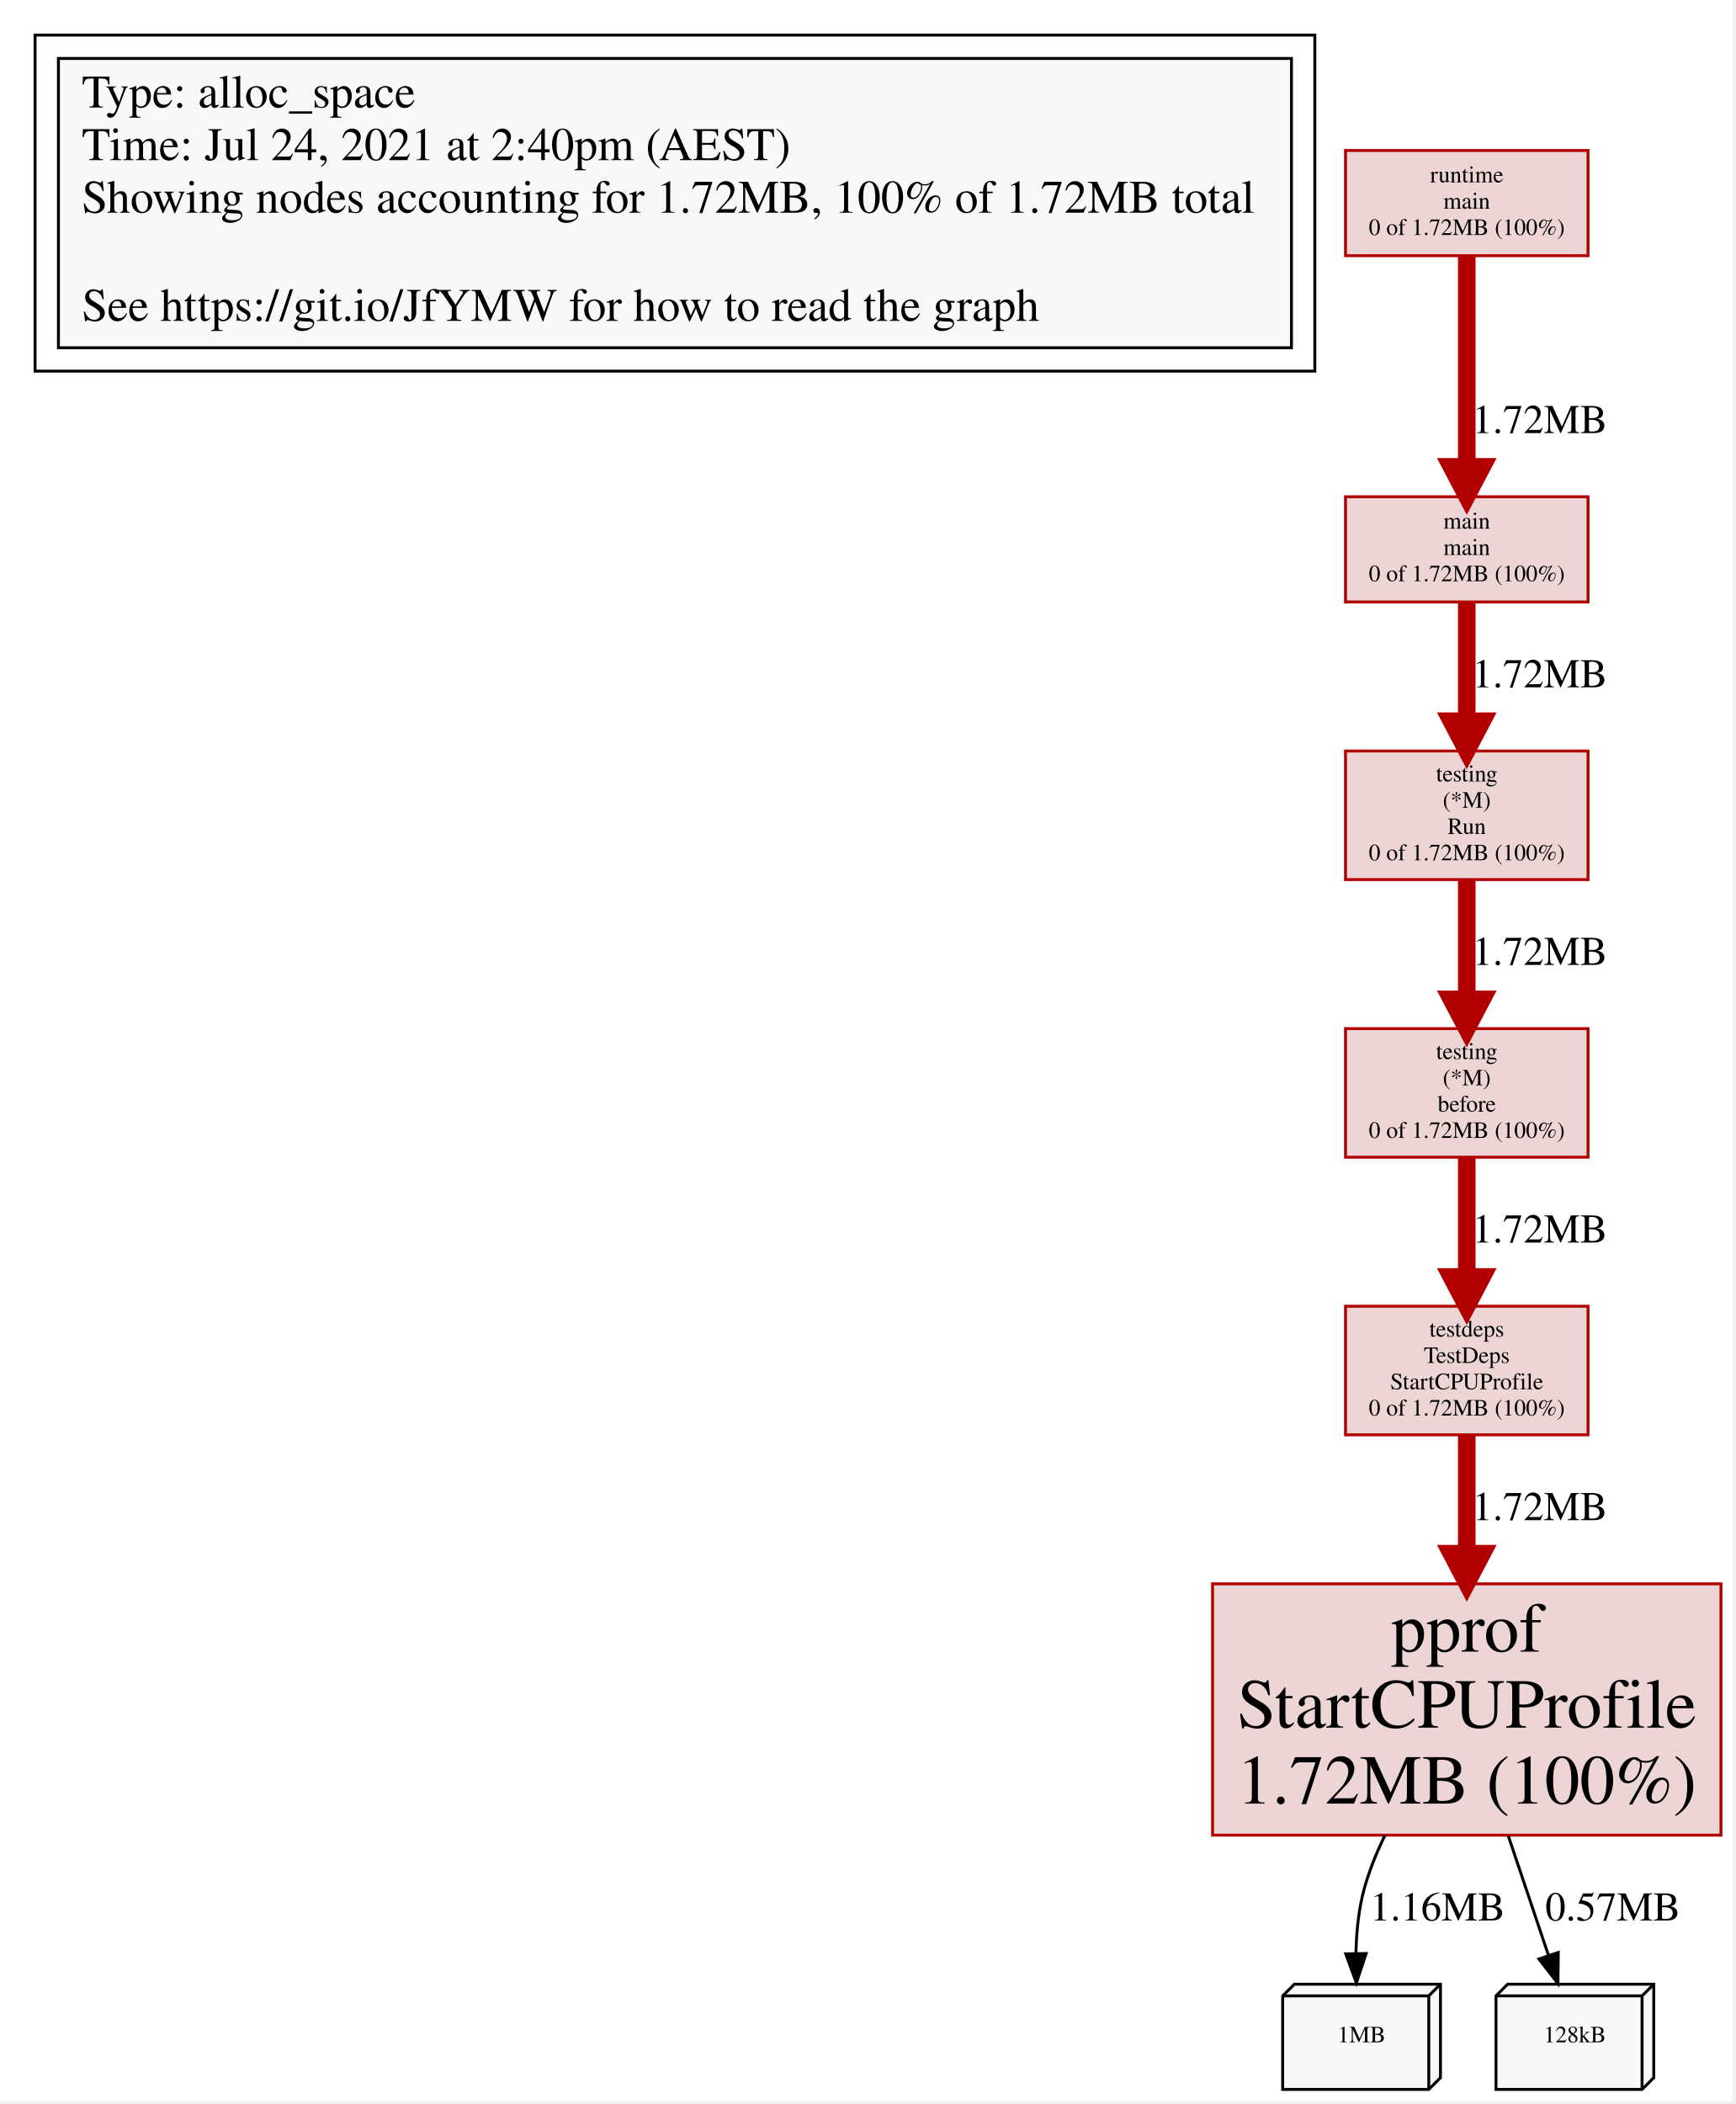
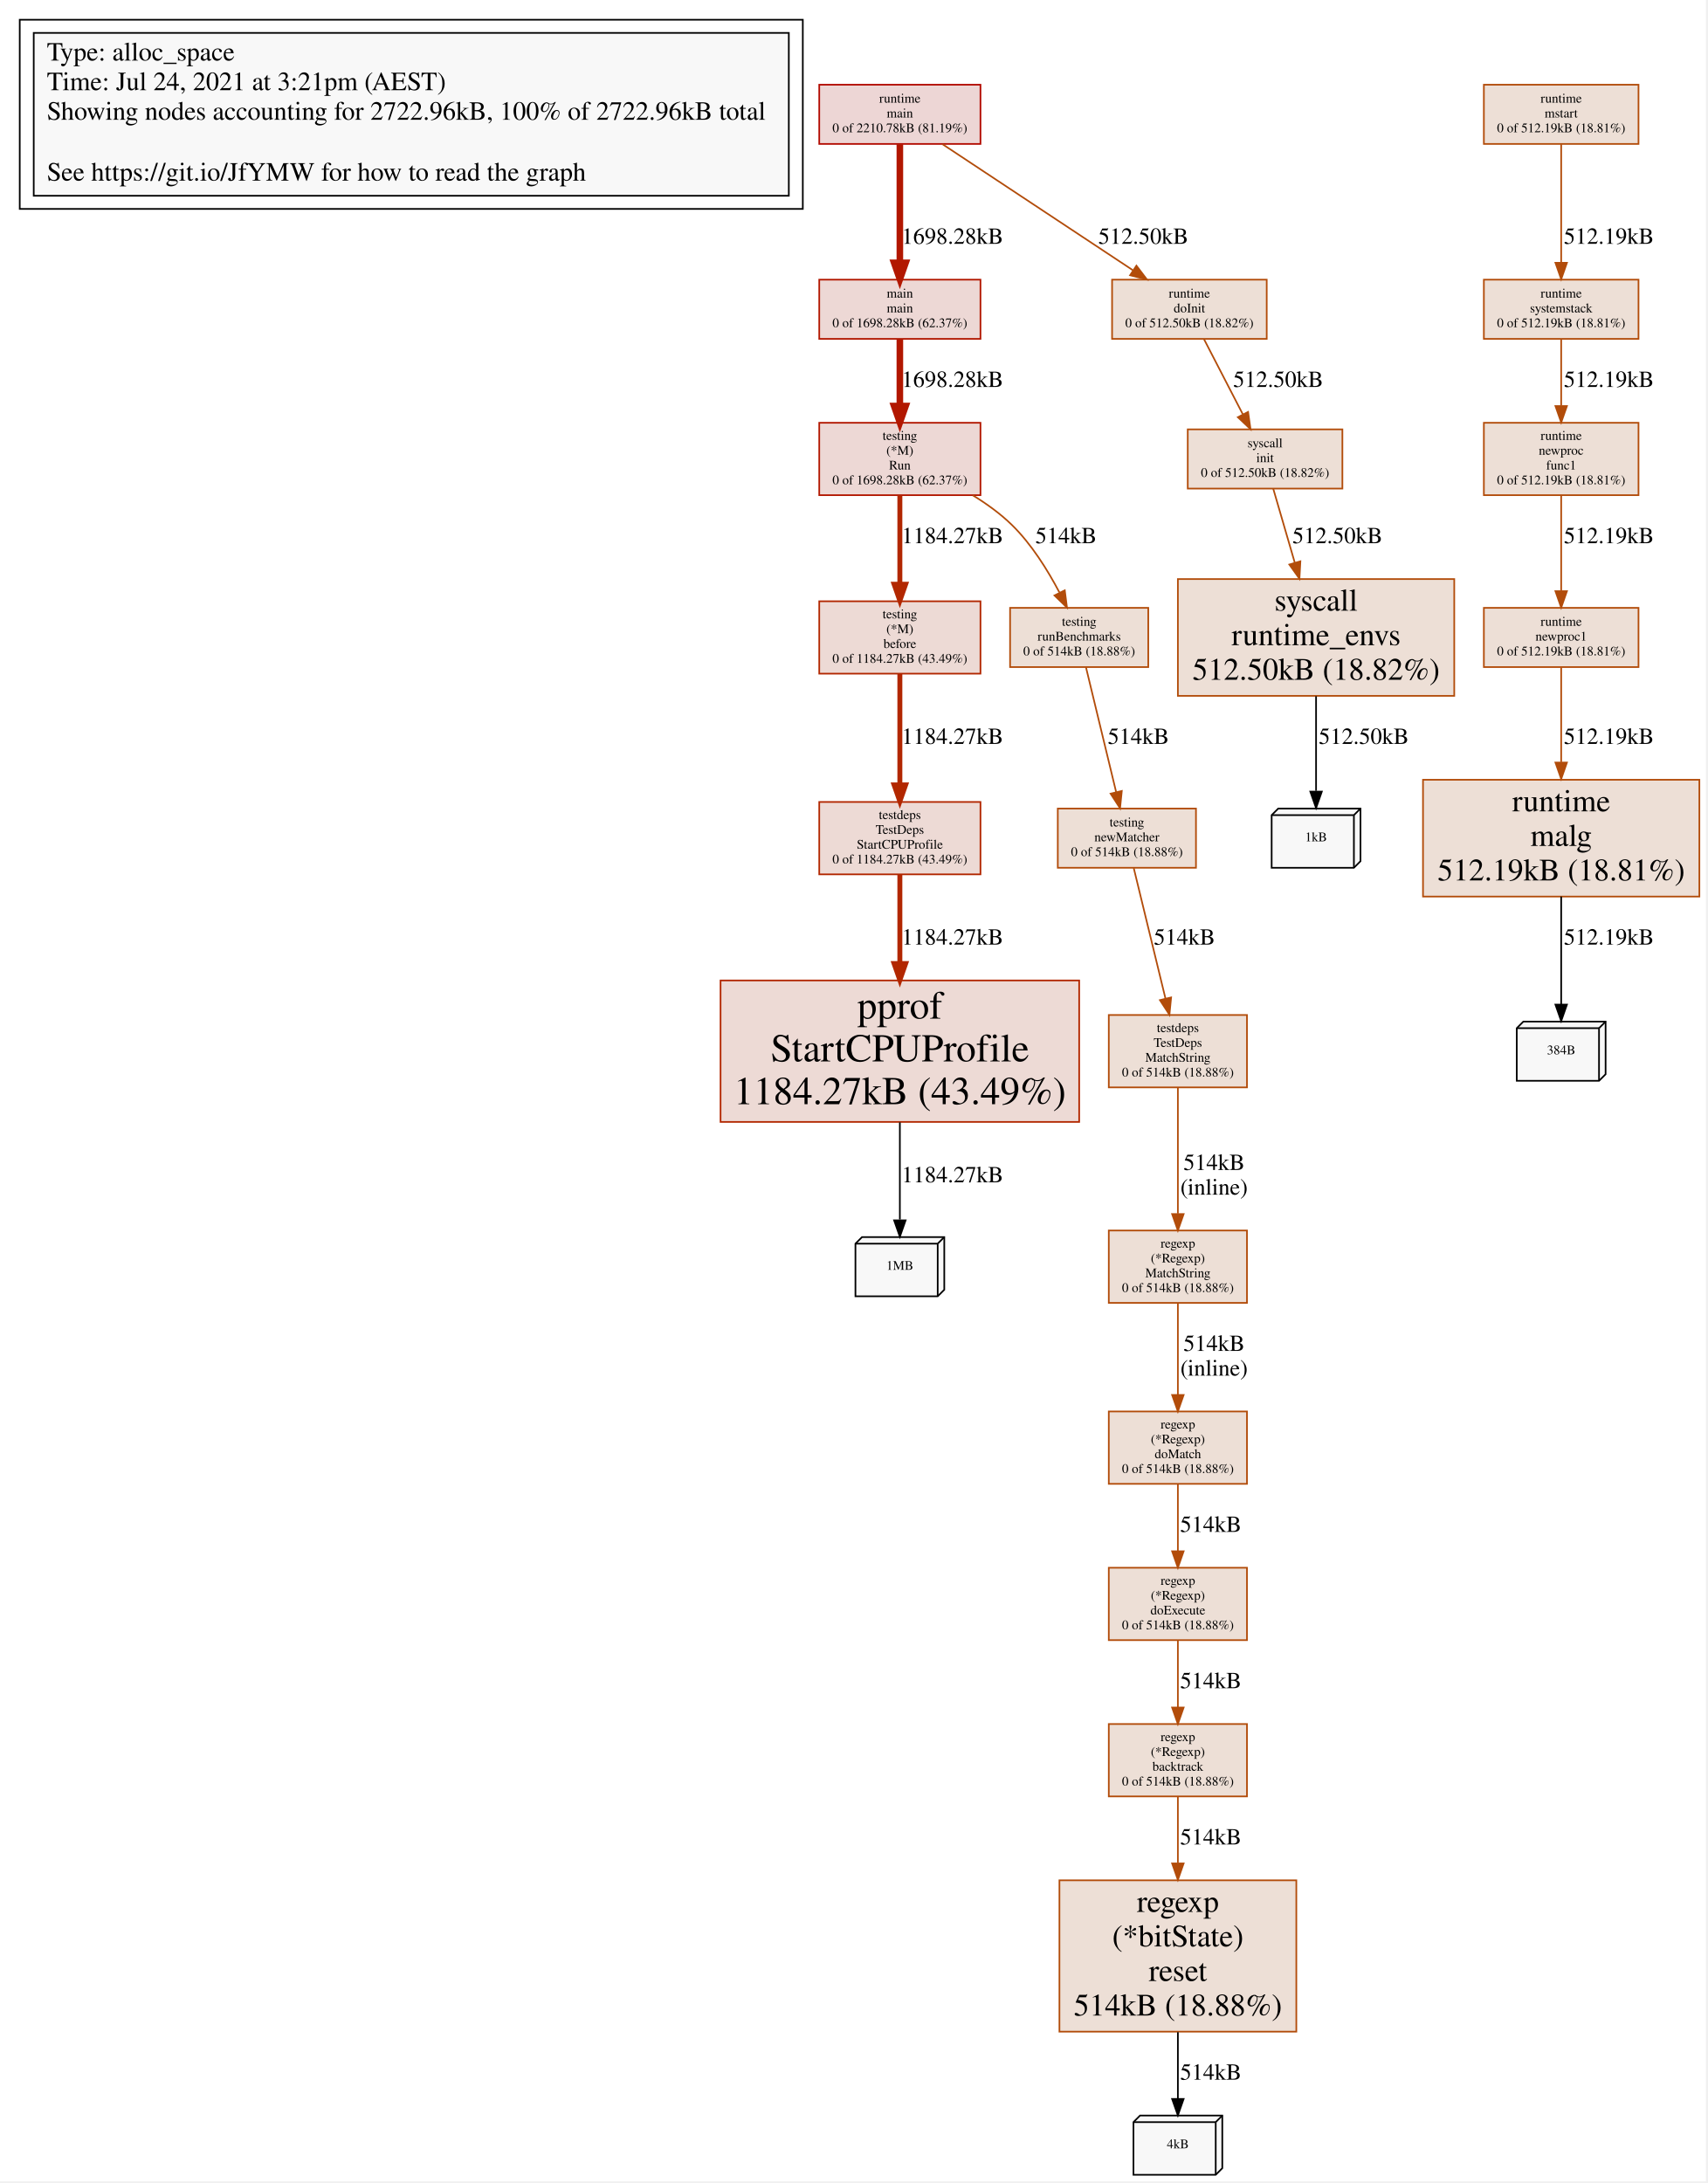
<svg xmlns="http://www.w3.org/2000/svg" xmlns:xlink="http://www.w3.org/1999/xlink" width="100%" height="100%">
  <g id="viewport" transform="scale(0.5,0.5) translate(0,0)">
-     <g id="graph0" class="graph" transform="scale(1 1) rotate(0) translate(4 715)">
-       <polygon fill="white" stroke="transparent" points="-4,4 -4,-715 589,-715 589,4 -4,4" />
+     <g id="graph0" class="graph" transform="scale(1 1) rotate(0) translate(4 1322)">
+       <polygon fill="white" stroke="transparent" points="-4,4 -4,-1322 1033,-1322 1033,4 -4,4" />
      <g id="clust1" class="cluster">
-         <polygon fill="none" stroke="black" points="8,-588 8,-703 446,-703 446,-588 8,-588" />
+         <polygon fill="none" stroke="black" points="8,-1195 8,-1310 484,-1310 484,-1195 8,-1195" />
      </g>
      <g id="node1" class="node">
-         <polygon fill="#f8f8f8" stroke="black" points="438,-695 16,-695 16,-596 438,-596 438,-695" />
-         <text text-anchor="start" x="24" y="-678.2" font-family="Times,serif" font-size="16.00">Type: alloc_space</text>
-         <text text-anchor="start" x="24" y="-660.2" font-family="Times,serif" font-size="16.00">Time: Jul 24, 2021 at 2:40pm (AEST)</text>
-         <text text-anchor="start" x="24" y="-642.2" font-family="Times,serif" font-size="16.00">Showing nodes accounting for 1.72MB, 100% of 1.72MB total</text>
-         <text text-anchor="start" x="24" y="-605.2" font-family="Times,serif" font-size="16.00">See https://git.io/JfYMW for how to read the graph</text>
+         <polygon fill="#f8f8f8" stroke="black" points="475.5,-1302 16.5,-1302 16.5,-1203 475.5,-1203 475.5,-1302" />
+         <text text-anchor="start" x="24.5" y="-1285.2" font-family="Times,serif" font-size="16.00">Type: alloc_space</text>
+         <text text-anchor="start" x="24.5" y="-1267.2" font-family="Times,serif" font-size="16.00">Time: Jul 24, 2021 at 3:21pm (AEST)</text>
+         <text text-anchor="start" x="24.5" y="-1249.2" font-family="Times,serif" font-size="16.00">Showing nodes accounting for 2722.96kB, 100% of 2722.96kB total</text>
+         <text text-anchor="start" x="24.5" y="-1212.2" font-family="Times,serif" font-size="16.00">See https://git.io/JfYMW for how to read the graph</text>
      </g>
      <g id="node1" class="node">
        <g id="a_node1">
-           <a xlink:title="runtime/pprof.StartCPUProfile (1.72MB)">
-             <polygon fill="#edd5d5" stroke="#b20000" points="585,-173 411,-173 411,-87 585,-87 585,-173" />
-             <text text-anchor="middle" x="498" y="-149.8" font-family="Times,serif" font-size="24.00">pprof</text>
-             <text text-anchor="middle" x="498" y="-123.8" font-family="Times,serif" font-size="24.00">StartCPUProfile</text>
-             <text text-anchor="middle" x="498" y="-97.8" font-family="Times,serif" font-size="24.00">1.72MB (100%)</text>
-           </a>
-         </g>
-       </g>
-       <g id="NN1_0" class="node">
-         <g id="a_NN1_0">
-           <a xlink:title="1.16MB">
-             <polygon fill="#f8f8f8" stroke="black" points="489,-36 439,-36 435,-32 435,0 485,0 489,-4 489,-36" />
-             <polyline fill="none" stroke="black" points="485,-32 435,-32 " />
-             <polyline fill="none" stroke="black" points="485,-32 485,0 " />
-             <polyline fill="none" stroke="black" points="485,-32 489,-36 " />
-             <text text-anchor="middle" x="462" y="-16.1" font-family="Times,serif" font-size="8.00">1MB</text>
+           <a xlink:title="runtime.main (2210.78kB)">
+             <polygon fill="#edd6d5" stroke="#b20a00" points="592,-1270.5 494,-1270.5 494,-1234.5 592,-1234.5 592,-1270.5" />
+             <text text-anchor="middle" x="543" y="-1259.6" font-family="Times,serif" font-size="8.00">runtime</text>
+             <text text-anchor="middle" x="543" y="-1250.6" font-family="Times,serif" font-size="8.00">main</text>
+             <text text-anchor="middle" x="543" y="-1241.6" font-family="Times,serif" font-size="8.00">0 of 2210.78kB (81.19%)</text>
+           </a>
+         </g>
+       </g>
+       <g id="node8" class="node">
+         <g id="a_node8">
+           <a xlink:title="main.main (1698.28kB)">
+             <polygon fill="#edd8d5" stroke="#b21700" points="592,-1152 494,-1152 494,-1116 592,-1116 592,-1152" />
+             <text text-anchor="middle" x="543" y="-1141.1" font-family="Times,serif" font-size="8.00">main</text>
+             <text text-anchor="middle" x="543" y="-1132.1" font-family="Times,serif" font-size="8.00">main</text>
+             <text text-anchor="middle" x="543" y="-1123.1" font-family="Times,serif" font-size="8.00">0 of 1698.28kB (62.37%)</text>
+           </a>
+         </g>
+       </g>
+       <g id="edge6" class="edge">
+         <g id="a_edge6">
+           <a xlink:title="runtime.main -&gt; main.main (1698.28kB)">
+             <path fill="none" stroke="#b21700" stroke-width="4" d="M543,-1234.31C543,-1215.38 543,-1184.68 543,-1162.42" />
+             <polygon fill="#b21700" stroke="#b21700" stroke-width="4" points="546.5,-1162.26 543,-1152.26 539.5,-1162.26 546.5,-1162.26" />
+           </a>
+         </g>
+         <g id="a_edge6-label">
+           <a xlink:title="runtime.main -&gt; main.main (1698.28kB)">
+             <text text-anchor="middle" x="575" y="-1173.8" font-family="Times,serif" font-size="14.00"> 1698.28kB</text>
+           </a>
+         </g>
+       </g>
+       <g id="node13" class="node">
+         <g id="a_node13">
+           <a xlink:title="runtime.doInit (512.50kB)">
+             <polygon fill="#eddfd6" stroke="#b24c0a" points="766,-1152 672,-1152 672,-1116 766,-1116 766,-1152" />
+             <text text-anchor="middle" x="719" y="-1141.1" font-family="Times,serif" font-size="8.00">runtime</text>
+             <text text-anchor="middle" x="719" y="-1132.1" font-family="Times,serif" font-size="8.00">doInit</text>
+             <text text-anchor="middle" x="719" y="-1123.1" font-family="Times,serif" font-size="8.00">0 of 512.50kB (18.82%)</text>
+           </a>
+         </g>
+       </g>
+       <g id="edge19" class="edge">
+         <g id="a_edge19">
+           <a xlink:title="runtime.main -&gt; runtime.doInit (512.50kB)">
+             <path fill="none" stroke="#b24c0a" d="M568.97,-1234.31C599.6,-1214.03 650.64,-1180.25 684.56,-1157.8" />
+             <polygon fill="#b24c0a" stroke="#b24c0a" points="686.8,-1160.51 693.21,-1152.07 682.94,-1154.67 686.8,-1160.51" />
+           </a>
+         </g>
+         <g id="a_edge19-label">
+           <a xlink:title="runtime.main -&gt; runtime.doInit (512.50kB)">
+             <text text-anchor="middle" x="691" y="-1173.8" font-family="Times,serif" font-size="14.00"> 512.50kB</text>
+           </a>
+         </g>
+       </g>
+       <g id="node2" class="node">
+         <g id="a_node2">
+           <a xlink:title="runtime/pprof.StartCPUProfile (1184.27kB)">
+             <polygon fill="#eddad5" stroke="#b22700" points="652,-726 434,-726 434,-640 652,-640 652,-726" />
+             <text text-anchor="middle" x="543" y="-702.8" font-family="Times,serif" font-size="24.00">pprof</text>
+             <text text-anchor="middle" x="543" y="-676.8" font-family="Times,serif" font-size="24.00">StartCPUProfile</text>
+             <text text-anchor="middle" x="543" y="-650.8" font-family="Times,serif" font-size="24.00">1184.27kB (43.49%)</text>
+           </a>
+         </g>
+       </g>
+       <g id="NN2_0" class="node">
+         <g id="a_NN2_0">
+           <a xlink:title="1184.27kB">
+             <polygon fill="#f8f8f8" stroke="black" points="570,-570 520,-570 516,-566 516,-534 566,-534 570,-538 570,-570" />
+             <polyline fill="none" stroke="black" points="566,-566 516,-566 " />
+             <polyline fill="none" stroke="black" points="566,-566 566,-534 " />
+             <polyline fill="none" stroke="black" points="566,-566 570,-570 " />
+             <text text-anchor="middle" x="543" y="-550.1" font-family="Times,serif" font-size="8.00">1MB</text>
          </a>
        </g>
      </g>
      <g id="edge1" class="edge">
        <g id="a_edge1">
-           <a xlink:title="1.16MB">
-             <path fill="none" stroke="black" d="M469.98,-86.92C467.15,-81.1 464.7,-75.04 463,-69 460.99,-61.84 460.21,-53.88 460.07,-46.45" />
-             <polygon fill="black" stroke="black" points="463.57,-46.49 460.22,-36.44 456.57,-46.38 463.57,-46.49" />
+           <a xlink:title="1184.27kB">
+             <path fill="none" stroke="black" d="M543,-639.76C543,-620.35 543,-597.88 543,-580.67" />
+             <polygon fill="black" stroke="black" points="546.5,-580.2 543,-570.2 539.5,-580.2 546.5,-580.2" />
          </a>
        </g>
        <g id="a_edge1-label">
-           <a xlink:title="1.16MB">
-             <text text-anchor="middle" x="488" y="-57.8" font-family="Times,serif" font-size="14.00"> 1.16MB</text>
-           </a>
-         </g>
-       </g>
-       <g id="NN1_1" class="node">
-         <g id="a_NN1_1">
-           <a xlink:title="0.57MB">
-             <polygon fill="#f8f8f8" stroke="black" points="562,-36 512,-36 508,-32 508,0 558,0 562,-4 562,-36" />
-             <polyline fill="none" stroke="black" points="558,-32 508,-32 " />
-             <polyline fill="none" stroke="black" points="558,-32 558,0 " />
-             <polyline fill="none" stroke="black" points="558,-32 562,-36 " />
-             <text text-anchor="middle" x="535" y="-16.1" font-family="Times,serif" font-size="8.00">128kB</text>
+           <a xlink:title="1184.27kB">
+             <text text-anchor="middle" x="575" y="-603.3" font-family="Times,serif" font-size="14.00"> 1184.27kB</text>
+           </a>
+         </g>
+       </g>
+       <g id="node3" class="node">
+         <g id="a_node3">
+           <a xlink:title="testing.(*M).Run (1698.28kB)">
+             <polygon fill="#edd8d5" stroke="#b21700" points="592,-1065 494,-1065 494,-1021 592,-1021 592,-1065" />
+             <text text-anchor="middle" x="543" y="-1054.6" font-family="Times,serif" font-size="8.00">testing</text>
+             <text text-anchor="middle" x="543" y="-1045.6" font-family="Times,serif" font-size="8.00">(*M)</text>
+             <text text-anchor="middle" x="543" y="-1036.6" font-family="Times,serif" font-size="8.00">Run</text>
+             <text text-anchor="middle" x="543" y="-1027.6" font-family="Times,serif" font-size="8.00">0 of 1698.28kB (62.37%)</text>
+           </a>
+         </g>
+       </g>
+       <g id="node18" class="node">
+         <g id="a_node18">
+           <a xlink:title="testing.(*M).before (1184.27kB)">
+             <polygon fill="#eddad5" stroke="#b22700" points="592,-956.5 494,-956.5 494,-912.5 592,-912.5 592,-956.5" />
+             <text text-anchor="middle" x="543" y="-946.1" font-family="Times,serif" font-size="8.00">testing</text>
+             <text text-anchor="middle" x="543" y="-937.1" font-family="Times,serif" font-size="8.00">(*M)</text>
+             <text text-anchor="middle" x="543" y="-928.1" font-family="Times,serif" font-size="8.00">before</text>
+             <text text-anchor="middle" x="543" y="-919.1" font-family="Times,serif" font-size="8.00">0 of 1184.27kB (43.49%)</text>
+           </a>
+         </g>
+       </g>
+       <g id="edge7" class="edge">
+         <g id="a_edge7">
+           <a xlink:title="testing.(*M).Run -&gt; testing.(*M).before (1184.27kB)">
+             <path fill="none" stroke="#b22700" stroke-width="3" d="M543,-1020.96C543,-1005.6 543,-984.51 543,-967.12" />
+             <polygon fill="#b22700" stroke="#b22700" stroke-width="3" points="546.5,-966.86 543,-956.86 539.5,-966.86 546.5,-966.86" />
+           </a>
+         </g>
+         <g id="a_edge7-label">
+           <a xlink:title="testing.(*M).Run -&gt; testing.(*M).before (1184.27kB)">
+             <text text-anchor="middle" x="575" y="-991.8" font-family="Times,serif" font-size="14.00"> 1184.27kB</text>
+           </a>
+         </g>
+       </g>
+       <g id="node20" class="node">
+         <g id="a_node20">
+           <a xlink:title="testing.runBenchmarks (514kB)">
+             <polygon fill="#eddfd6" stroke="#b24c0a" points="694,-952.5 610,-952.5 610,-916.5 694,-916.5 694,-952.5" />
+             <text text-anchor="middle" x="652" y="-941.6" font-family="Times,serif" font-size="8.00">testing</text>
+             <text text-anchor="middle" x="652" y="-932.6" font-family="Times,serif" font-size="8.00">runBenchmarks</text>
+             <text text-anchor="middle" x="652" y="-923.6" font-family="Times,serif" font-size="8.00">0 of 514kB (18.88%)</text>
+           </a>
+         </g>
+       </g>
+       <g id="edge14" class="edge">
+         <g id="a_edge14">
+           <a xlink:title="testing.(*M).Run -&gt; testing.runBenchmarks (514kB)">
+             <path fill="none" stroke="#b24c0a" d="M587.37,-1020.9C595.77,-1015.75 604.08,-1009.75 611,-1003 623.01,-991.29 632.9,-975.36 639.96,-961.92" />
+             <polygon fill="#b24c0a" stroke="#b24c0a" points="643.24,-963.17 644.59,-952.66 636.98,-960.04 643.24,-963.17" />
+           </a>
+         </g>
+         <g id="a_edge14-label">
+           <a xlink:title="testing.(*M).Run -&gt; testing.runBenchmarks (514kB)">
+             <text text-anchor="middle" x="644" y="-991.8" font-family="Times,serif" font-size="14.00"> 514kB</text>
+           </a>
+         </g>
+       </g>
+       <g id="node4" class="node">
+         <g id="a_node4">
+           <a xlink:title="regexp.(*bitState).reset (514kB)">
+             <polygon fill="#eddfd6" stroke="#b24c0a" points="784,-179 640,-179 640,-87 784,-87 784,-179" />
+             <text text-anchor="middle" x="712" y="-159.8" font-family="Times,serif" font-size="19.00">regexp</text>
+             <text text-anchor="middle" x="712" y="-138.8" font-family="Times,serif" font-size="19.00">(*bitState)</text>
+             <text text-anchor="middle" x="712" y="-117.8" font-family="Times,serif" font-size="19.00">reset</text>
+             <text text-anchor="middle" x="712" y="-96.8" font-family="Times,serif" font-size="19.00">514kB (18.88%)</text>
+           </a>
+         </g>
+       </g>
+       <g id="NN4_0" class="node">
+         <g id="a_NN4_0">
+           <a xlink:title="514kB">
+             <polygon fill="#f8f8f8" stroke="black" points="739,-36 689,-36 685,-32 685,0 735,0 739,-4 739,-36" />
+             <polyline fill="none" stroke="black" points="735,-32 685,-32 " />
+             <polyline fill="none" stroke="black" points="735,-32 735,0 " />
+             <polyline fill="none" stroke="black" points="735,-32 739,-36 " />
+             <text text-anchor="middle" x="712" y="-16.1" font-family="Times,serif" font-size="8.00">4kB</text>
          </a>
        </g>
      </g>
      <g id="edge2" class="edge">
        <g id="a_edge2">
-           <a xlink:title="0.57MB">
-             <path fill="none" stroke="black" d="M512.2,-86.79C516.82,-73.06 521.81,-58.21 525.95,-45.91" />
-             <polygon fill="black" stroke="black" points="529.32,-46.86 529.19,-36.27 522.69,-44.63 529.32,-46.86" />
+           <a xlink:title="514kB">
+             <path fill="none" stroke="black" d="M712,-86.69C712,-73.06 712,-58.52 712,-46.42" />
+             <polygon fill="black" stroke="black" points="715.5,-46.1 712,-36.1 708.5,-46.1 715.5,-46.1" />
          </a>
        </g>
        <g id="a_edge2-label">
-           <a xlink:title="0.57MB">
-             <text text-anchor="middle" x="548" y="-57.8" font-family="Times,serif" font-size="14.00"> 0.57MB</text>
-           </a>
-         </g>
-       </g>
-       <g id="node2" class="node">
-         <g id="a_node2">
-           <a xlink:title="runtime.main (1.72MB)">
-             <polygon fill="#edd5d5" stroke="#b20000" points="539.5,-663.5 456.5,-663.5 456.5,-627.5 539.5,-627.5 539.5,-663.5" />
-             <text text-anchor="middle" x="498" y="-652.6" font-family="Times,serif" font-size="8.00">runtime</text>
-             <text text-anchor="middle" x="498" y="-643.6" font-family="Times,serif" font-size="8.00">main</text>
-             <text text-anchor="middle" x="498" y="-634.6" font-family="Times,serif" font-size="8.00">0 of 1.72MB (100%)</text>
-           </a>
-         </g>
-       </g>
-       <g id="node3" class="node">
-         <g id="a_node3">
-           <a xlink:title="main.main (1.72MB)">
-             <polygon fill="#edd5d5" stroke="#b20000" points="539.5,-545 456.5,-545 456.5,-509 539.5,-509 539.5,-545" />
-             <text text-anchor="middle" x="498" y="-534.1" font-family="Times,serif" font-size="8.00">main</text>
-             <text text-anchor="middle" x="498" y="-525.1" font-family="Times,serif" font-size="8.00">main</text>
-             <text text-anchor="middle" x="498" y="-516.1" font-family="Times,serif" font-size="8.00">0 of 1.72MB (100%)</text>
+           <a xlink:title="514kB">
+             <text text-anchor="middle" x="732" y="-57.8" font-family="Times,serif" font-size="14.00"> 514kB</text>
+           </a>
+         </g>
+       </g>
+       <g id="node5" class="node">
+         <g id="a_node5">
+           <a xlink:title="syscall.runtime_envs (512.50kB)">
+             <polygon fill="#eddfd6" stroke="#b24c0a" points="880,-970 712,-970 712,-899 880,-899 880,-970" />
+             <text text-anchor="middle" x="796" y="-950.8" font-family="Times,serif" font-size="19.00">syscall</text>
+             <text text-anchor="middle" x="796" y="-929.8" font-family="Times,serif" font-size="19.00">runtime_envs</text>
+             <text text-anchor="middle" x="796" y="-908.8" font-family="Times,serif" font-size="19.00">512.50kB (18.82%)</text>
+           </a>
+         </g>
+       </g>
+       <g id="NN5_0" class="node">
+         <g id="a_NN5_0">
+           <a xlink:title="512.50kB">
+             <polygon fill="#f8f8f8" stroke="black" points="823,-830.5 773,-830.5 769,-826.5 769,-794.5 819,-794.5 823,-798.5 823,-830.5" />
+             <polyline fill="none" stroke="black" points="819,-826.5 769,-826.5 " />
+             <polyline fill="none" stroke="black" points="819,-826.5 819,-794.5 " />
+             <polyline fill="none" stroke="black" points="819,-826.5 823,-830.5 " />
+             <text text-anchor="middle" x="796" y="-810.6" font-family="Times,serif" font-size="8.00">1kB</text>
+           </a>
+         </g>
+       </g>
+       <g id="edge3" class="edge">
+         <g id="a_edge3">
+           <a xlink:title="512.50kB">
+             <path fill="none" stroke="black" d="M796,-898.79C796,-880.51 796,-858.39 796,-841.26" />
+             <polygon fill="black" stroke="black" points="799.5,-840.81 796,-830.81 792.5,-840.81 799.5,-840.81" />
+           </a>
+         </g>
+         <g id="a_edge3-label">
+           <a xlink:title="512.50kB">
+             <text text-anchor="middle" x="825" y="-869.8" font-family="Times,serif" font-size="14.00"> 512.50kB</text>
+           </a>
+         </g>
+       </g>
+       <g id="node6" class="node">
+         <g id="a_node6">
+           <a xlink:title="runtime.malg (512.19kB)">
+             <polygon fill="#eddfd6" stroke="#b24c0a" points="1029,-848 861,-848 861,-777 1029,-777 1029,-848" />
+             <text text-anchor="middle" x="945" y="-828.8" font-family="Times,serif" font-size="19.00">runtime</text>
+             <text text-anchor="middle" x="945" y="-807.8" font-family="Times,serif" font-size="19.00">malg</text>
+             <text text-anchor="middle" x="945" y="-786.8" font-family="Times,serif" font-size="19.00">512.19kB (18.81%)</text>
+           </a>
+         </g>
+       </g>
+       <g id="NN6_0" class="node">
+         <g id="a_NN6_0">
+           <a xlink:title="512.19kB">
+             <polygon fill="#f8f8f8" stroke="black" points="972,-701 922,-701 918,-697 918,-665 968,-665 972,-669 972,-701" />
+             <polyline fill="none" stroke="black" points="968,-697 918,-697 " />
+             <polyline fill="none" stroke="black" points="968,-697 968,-665 " />
+             <polyline fill="none" stroke="black" points="968,-697 972,-701 " />
+             <text text-anchor="middle" x="945" y="-681.1" font-family="Times,serif" font-size="8.00">384B</text>
          </a>
        </g>
      </g>
      <g id="edge4" class="edge">
        <g id="a_edge4">
-           <a xlink:title="runtime.main -&gt; main.main (1.72MB)">
-             <path fill="none" stroke="#b20000" stroke-width="6" d="M498,-627.31C498,-608.38 498,-577.68 498,-555.42" />
-             <polygon fill="#b20000" stroke="#b20000" stroke-width="6" points="503.25,-555.26 498,-545.26 492.75,-555.26 503.25,-555.26" />
+           <a xlink:title="512.19kB">
+             <path fill="none" stroke="black" d="M945,-777C945,-756.43 945,-730.69 945,-711.5" />
+             <polygon fill="black" stroke="black" points="948.5,-711.32 945,-701.32 941.5,-711.32 948.5,-711.32" />
          </a>
        </g>
        <g id="a_edge4-label">
-           <a xlink:title="runtime.main -&gt; main.main (1.72MB)">
-             <text text-anchor="middle" x="523" y="-566.8" font-family="Times,serif" font-size="14.00"> 1.72MB</text>
-           </a>
-         </g>
-       </g>
-       <g id="node4" class="node">
-         <g id="a_node4">
-           <a xlink:title="testing.(*M).Run (1.72MB)">
-             <polygon fill="#edd5d5" stroke="#b20000" points="539.5,-458 456.5,-458 456.5,-414 539.5,-414 539.5,-458" />
-             <text text-anchor="middle" x="498" y="-447.6" font-family="Times,serif" font-size="8.00">testing</text>
-             <text text-anchor="middle" x="498" y="-438.6" font-family="Times,serif" font-size="8.00">(*M)</text>
-             <text text-anchor="middle" x="498" y="-429.6" font-family="Times,serif" font-size="8.00">Run</text>
-             <text text-anchor="middle" x="498" y="-420.6" font-family="Times,serif" font-size="8.00">0 of 1.72MB (100%)</text>
-           </a>
-         </g>
-       </g>
-       <g id="edge3" class="edge">
-         <g id="a_edge3">
-           <a xlink:title="main.main -&gt; testing.(*M).Run (1.72MB)">
-             <path fill="none" stroke="#b20000" stroke-width="6" d="M498,-508.84C498,-497.44 498,-482.13 498,-468.58" />
-             <polygon fill="#b20000" stroke="#b20000" stroke-width="6" points="503.25,-468.19 498,-458.19 492.75,-468.19 503.25,-468.19" />
-           </a>
-         </g>
-         <g id="a_edge3-label">
-           <a xlink:title="main.main -&gt; testing.(*M).Run (1.72MB)">
-             <text text-anchor="middle" x="523" y="-479.8" font-family="Times,serif" font-size="14.00"> 1.72MB</text>
-           </a>
-         </g>
-       </g>
-       <g id="node5" class="node">
-         <g id="a_node5">
-           <a xlink:title="testing.(*M).before (1.72MB)">
-             <polygon fill="#edd5d5" stroke="#b20000" points="539.5,-363 456.5,-363 456.5,-319 539.5,-319 539.5,-363" />
-             <text text-anchor="middle" x="498" y="-352.6" font-family="Times,serif" font-size="8.00">testing</text>
-             <text text-anchor="middle" x="498" y="-343.6" font-family="Times,serif" font-size="8.00">(*M)</text>
-             <text text-anchor="middle" x="498" y="-334.6" font-family="Times,serif" font-size="8.00">before</text>
-             <text text-anchor="middle" x="498" y="-325.6" font-family="Times,serif" font-size="8.00">0 of 1.72MB (100%)</text>
+           <a xlink:title="512.19kB">
+             <text text-anchor="middle" x="974" y="-747.8" font-family="Times,serif" font-size="14.00"> 512.19kB</text>
+           </a>
+         </g>
+       </g>
+       <g id="node7" class="node">
+         <g id="a_node7">
+           <a xlink:title="runtime.mstart (512.19kB)">
+             <polygon fill="#eddfd6" stroke="#b24c0a" points="992,-1270.5 898,-1270.5 898,-1234.5 992,-1234.5 992,-1270.5" />
+             <text text-anchor="middle" x="945" y="-1259.6" font-family="Times,serif" font-size="8.00">runtime</text>
+             <text text-anchor="middle" x="945" y="-1250.6" font-family="Times,serif" font-size="8.00">mstart</text>
+             <text text-anchor="middle" x="945" y="-1241.6" font-family="Times,serif" font-size="8.00">0 of 512.19kB (18.81%)</text>
+           </a>
+         </g>
+       </g>
+       <g id="node16" class="node">
+         <g id="a_node16">
+           <a xlink:title="runtime.systemstack (512.19kB)">
+             <polygon fill="#eddfd6" stroke="#b24c0a" points="992,-1152 898,-1152 898,-1116 992,-1116 992,-1152" />
+             <text text-anchor="middle" x="945" y="-1141.1" font-family="Times,serif" font-size="8.00">runtime</text>
+             <text text-anchor="middle" x="945" y="-1132.1" font-family="Times,serif" font-size="8.00">systemstack</text>
+             <text text-anchor="middle" x="945" y="-1123.1" font-family="Times,serif" font-size="8.00">0 of 512.19kB (18.81%)</text>
+           </a>
+         </g>
+       </g>
+       <g id="edge21" class="edge">
+         <g id="a_edge21">
+           <a xlink:title="runtime.mstart -&gt; runtime.systemstack (512.19kB)">
+             <path fill="none" stroke="#b24c0a" d="M945,-1234.31C945,-1215.38 945,-1184.68 945,-1162.42" />
+             <polygon fill="#b24c0a" stroke="#b24c0a" points="948.5,-1162.26 945,-1152.26 941.5,-1162.26 948.5,-1162.26" />
+           </a>
+         </g>
+         <g id="a_edge21-label">
+           <a xlink:title="runtime.mstart -&gt; runtime.systemstack (512.19kB)">
+             <text text-anchor="middle" x="974" y="-1173.8" font-family="Times,serif" font-size="14.00"> 512.19kB</text>
          </a>
        </g>
      </g>
      <g id="edge5" class="edge">
        <g id="a_edge5">
-           <a xlink:title="testing.(*M).Run -&gt; testing.(*M).before (1.72MB)">
-             <path fill="none" stroke="#b20000" stroke-width="6" d="M498,-413.9C498,-401.89 498,-386.62 498,-373.24" />
-             <polygon fill="#b20000" stroke="#b20000" stroke-width="6" points="503.25,-373.02 498,-363.02 492.75,-373.02 503.25,-373.02" />
+           <a xlink:title="main.main -&gt; testing.(*M).Run (1698.28kB)">
+             <path fill="none" stroke="#b21700" stroke-width="4" d="M543,-1115.84C543,-1104.44 543,-1089.13 543,-1075.58" />
+             <polygon fill="#b21700" stroke="#b21700" stroke-width="4" points="546.5,-1075.19 543,-1065.19 539.5,-1075.19 546.5,-1075.19" />
          </a>
        </g>
        <g id="a_edge5-label">
-           <a xlink:title="testing.(*M).Run -&gt; testing.(*M).before (1.72MB)">
-             <text text-anchor="middle" x="523" y="-384.8" font-family="Times,serif" font-size="14.00"> 1.72MB</text>
-           </a>
-         </g>
-       </g>
-       <g id="node6" class="node">
-         <g id="a_node6">
-           <a xlink:title="testing/internal/testdeps.TestDeps.StartCPUProfile (1.72MB)">
-             <polygon fill="#edd5d5" stroke="#b20000" points="539.5,-268 456.5,-268 456.5,-224 539.5,-224 539.5,-268" />
-             <text text-anchor="middle" x="498" y="-257.6" font-family="Times,serif" font-size="8.00">testdeps</text>
-             <text text-anchor="middle" x="498" y="-248.6" font-family="Times,serif" font-size="8.00">TestDeps</text>
-             <text text-anchor="middle" x="498" y="-239.6" font-family="Times,serif" font-size="8.00">StartCPUProfile</text>
-             <text text-anchor="middle" x="498" y="-230.6" font-family="Times,serif" font-size="8.00">0 of 1.72MB (100%)</text>
-           </a>
-         </g>
-       </g>
-       <g id="edge6" class="edge">
-         <g id="a_edge6">
-           <a xlink:title="testing.(*M).before -&gt; testing/internal/testdeps.TestDeps.StartCPUProfile (1.72MB)">
-             <path fill="none" stroke="#b20000" stroke-width="6" d="M498,-318.9C498,-306.89 498,-291.62 498,-278.24" />
-             <polygon fill="#b20000" stroke="#b20000" stroke-width="6" points="503.25,-278.02 498,-268.02 492.75,-278.02 503.25,-278.02" />
-           </a>
-         </g>
-         <g id="a_edge6-label">
-           <a xlink:title="testing.(*M).before -&gt; testing/internal/testdeps.TestDeps.StartCPUProfile (1.72MB)">
-             <text text-anchor="middle" x="523" y="-289.8" font-family="Times,serif" font-size="14.00"> 1.72MB</text>
-           </a>
-         </g>
-       </g>
-       <g id="edge7" class="edge">
-         <g id="a_edge7">
-           <a xlink:title="testing/internal/testdeps.TestDeps.StartCPUProfile -&gt; runtime/pprof.StartCPUProfile (1.72MB)">
-             <path fill="none" stroke="#b20000" stroke-width="6" d="M498,-223.82C498,-212.43 498,-197.81 498,-183.57" />
-             <polygon fill="#b20000" stroke="#b20000" stroke-width="6" points="503.25,-183.32 498,-173.32 492.75,-183.32 503.25,-183.32" />
-           </a>
-         </g>
-         <g id="a_edge7-label">
-           <a xlink:title="testing/internal/testdeps.TestDeps.StartCPUProfile -&gt; runtime/pprof.StartCPUProfile (1.72MB)">
-             <text text-anchor="middle" x="523" y="-194.8" font-family="Times,serif" font-size="14.00"> 1.72MB</text>
+           <a xlink:title="main.main -&gt; testing.(*M).Run (1698.28kB)">
+             <text text-anchor="middle" x="575" y="-1086.8" font-family="Times,serif" font-size="14.00"> 1698.28kB</text>
+           </a>
+         </g>
+       </g>
+       <g id="node9" class="node">
+         <g id="a_node9">
+           <a xlink:title="regexp.(*Regexp).MatchString (514kB)">
+             <polygon fill="#eddfd6" stroke="#b24c0a" points="754,-574 670,-574 670,-530 754,-530 754,-574" />
+             <text text-anchor="middle" x="712" y="-563.6" font-family="Times,serif" font-size="8.00">regexp</text>
+             <text text-anchor="middle" x="712" y="-554.6" font-family="Times,serif" font-size="8.00">(*Regexp)</text>
+             <text text-anchor="middle" x="712" y="-545.6" font-family="Times,serif" font-size="8.00">MatchString</text>
+             <text text-anchor="middle" x="712" y="-536.6" font-family="Times,serif" font-size="8.00">0 of 514kB (18.88%)</text>
+           </a>
+         </g>
+       </g>
+       <g id="node12" class="node">
+         <g id="a_node12">
+           <a xlink:title="regexp.(*Regexp).doMatch (514kB)">
+             <polygon fill="#eddfd6" stroke="#b24c0a" points="754,-464 670,-464 670,-420 754,-420 754,-464" />
+             <text text-anchor="middle" x="712" y="-453.6" font-family="Times,serif" font-size="8.00">regexp</text>
+             <text text-anchor="middle" x="712" y="-444.6" font-family="Times,serif" font-size="8.00">(*Regexp)</text>
+             <text text-anchor="middle" x="712" y="-435.6" font-family="Times,serif" font-size="8.00">doMatch</text>
+             <text text-anchor="middle" x="712" y="-426.6" font-family="Times,serif" font-size="8.00">0 of 514kB (18.88%)</text>
+           </a>
+         </g>
+       </g>
+       <g id="edge10" class="edge">
+         <g id="a_edge10">
+           <a xlink:title="regexp.(*Regexp).MatchString -&gt; regexp.(*Regexp).doMatch (514kB)">
+             <path fill="none" stroke="#b24c0a" d="M712,-529.92C712,-514.09 712,-492.15 712,-474.27" />
+             <polygon fill="#b24c0a" stroke="#b24c0a" points="715.5,-474.03 712,-464.03 708.5,-474.03 715.5,-474.03" />
+           </a>
+         </g>
+         <g id="a_edge10-label">
+           <a xlink:title="regexp.(*Regexp).MatchString -&gt; regexp.(*Regexp).doMatch (514kB)">
+             <text text-anchor="middle" x="734" y="-500.8" font-family="Times,serif" font-size="14.00"> 514kB</text>
+             <text text-anchor="middle" x="734" y="-485.8" font-family="Times,serif" font-size="14.00"> (inline)</text>
+           </a>
+         </g>
+       </g>
+       <g id="node10" class="node">
+         <g id="a_node10">
+           <a xlink:title="regexp.(*Regexp).backtrack (514kB)">
+             <polygon fill="#eddfd6" stroke="#b24c0a" points="754,-274 670,-274 670,-230 754,-230 754,-274" />
+             <text text-anchor="middle" x="712" y="-263.6" font-family="Times,serif" font-size="8.00">regexp</text>
+             <text text-anchor="middle" x="712" y="-254.6" font-family="Times,serif" font-size="8.00">(*Regexp)</text>
+             <text text-anchor="middle" x="712" y="-245.6" font-family="Times,serif" font-size="8.00">backtrack</text>
+             <text text-anchor="middle" x="712" y="-236.6" font-family="Times,serif" font-size="8.00">0 of 514kB (18.88%)</text>
+           </a>
+         </g>
+       </g>
+       <g id="edge11" class="edge">
+         <g id="a_edge11">
+           <a xlink:title="regexp.(*Regexp).backtrack -&gt; regexp.(*bitState).reset (514kB)">
+             <path fill="none" stroke="#b24c0a" d="M712,-229.81C712,-218.47 712,-203.92 712,-189.6" />
+             <polygon fill="#b24c0a" stroke="#b24c0a" points="715.5,-189.27 712,-179.27 708.5,-189.27 715.5,-189.27" />
+           </a>
+         </g>
+         <g id="a_edge11-label">
+           <a xlink:title="regexp.(*Regexp).backtrack -&gt; regexp.(*bitState).reset (514kB)">
+             <text text-anchor="middle" x="732" y="-200.8" font-family="Times,serif" font-size="14.00"> 514kB</text>
+           </a>
+         </g>
+       </g>
+       <g id="node11" class="node">
+         <g id="a_node11">
+           <a xlink:title="regexp.(*Regexp).doExecute (514kB)">
+             <polygon fill="#eddfd6" stroke="#b24c0a" points="754,-369 670,-369 670,-325 754,-325 754,-369" />
+             <text text-anchor="middle" x="712" y="-358.6" font-family="Times,serif" font-size="8.00">regexp</text>
+             <text text-anchor="middle" x="712" y="-349.6" font-family="Times,serif" font-size="8.00">(*Regexp)</text>
+             <text text-anchor="middle" x="712" y="-340.6" font-family="Times,serif" font-size="8.00">doExecute</text>
+             <text text-anchor="middle" x="712" y="-331.6" font-family="Times,serif" font-size="8.00">0 of 514kB (18.88%)</text>
+           </a>
+         </g>
+       </g>
+       <g id="edge12" class="edge">
+         <g id="a_edge12">
+           <a xlink:title="regexp.(*Regexp).doExecute -&gt; regexp.(*Regexp).backtrack (514kB)">
+             <path fill="none" stroke="#b24c0a" d="M712,-324.9C712,-312.89 712,-297.62 712,-284.24" />
+             <polygon fill="#b24c0a" stroke="#b24c0a" points="715.5,-284.02 712,-274.02 708.5,-284.02 715.5,-284.02" />
+           </a>
+         </g>
+         <g id="a_edge12-label">
+           <a xlink:title="regexp.(*Regexp).doExecute -&gt; regexp.(*Regexp).backtrack (514kB)">
+             <text text-anchor="middle" x="732" y="-295.8" font-family="Times,serif" font-size="14.00"> 514kB</text>
+           </a>
+         </g>
+       </g>
+       <g id="edge13" class="edge">
+         <g id="a_edge13">
+           <a xlink:title="regexp.(*Regexp).doMatch -&gt; regexp.(*Regexp).doExecute (514kB)">
+             <path fill="none" stroke="#b24c0a" d="M712,-419.9C712,-407.89 712,-392.62 712,-379.24" />
+             <polygon fill="#b24c0a" stroke="#b24c0a" points="715.5,-379.02 712,-369.02 708.5,-379.02 715.5,-379.02" />
+           </a>
+         </g>
+         <g id="a_edge13-label">
+           <a xlink:title="regexp.(*Regexp).doMatch -&gt; regexp.(*Regexp).doExecute (514kB)">
+             <text text-anchor="middle" x="732" y="-390.8" font-family="Times,serif" font-size="14.00"> 514kB</text>
+           </a>
+         </g>
+       </g>
+       <g id="node17" class="node">
+         <g id="a_node17">
+           <a xlink:title="syscall.init (512.50kB)">
+             <polygon fill="#eddfd6" stroke="#b24c0a" points="812,-1061 718,-1061 718,-1025 812,-1025 812,-1061" />
+             <text text-anchor="middle" x="765" y="-1050.1" font-family="Times,serif" font-size="8.00">syscall</text>
+             <text text-anchor="middle" x="765" y="-1041.1" font-family="Times,serif" font-size="8.00">init</text>
+             <text text-anchor="middle" x="765" y="-1032.1" font-family="Times,serif" font-size="8.00">0 of 512.50kB (18.82%)</text>
+           </a>
+         </g>
+       </g>
+       <g id="edge18" class="edge">
+         <g id="a_edge18">
+           <a xlink:title="runtime.doInit -&gt; syscall.init (512.50kB)">
+             <path fill="none" stroke="#b24c0a" d="M727.87,-1115.84C734.55,-1102.91 743.83,-1084.96 751.44,-1070.23" />
+             <polygon fill="#b24c0a" stroke="#b24c0a" points="754.68,-1071.6 756.16,-1061.11 748.46,-1068.38 754.68,-1071.6" />
+           </a>
+         </g>
+         <g id="a_edge18-label">
+           <a xlink:title="runtime.doInit -&gt; syscall.init (512.50kB)">
+             <text text-anchor="middle" x="773" y="-1086.8" font-family="Times,serif" font-size="14.00"> 512.50kB</text>
+           </a>
+         </g>
+       </g>
+       <g id="node14" class="node">
+         <g id="a_node14">
+           <a xlink:title="runtime.newproc.func1 (512.19kB)">
+             <polygon fill="#eddfd6" stroke="#b24c0a" points="992,-1065 898,-1065 898,-1021 992,-1021 992,-1065" />
+             <text text-anchor="middle" x="945" y="-1054.6" font-family="Times,serif" font-size="8.00">runtime</text>
+             <text text-anchor="middle" x="945" y="-1045.6" font-family="Times,serif" font-size="8.00">newproc</text>
+             <text text-anchor="middle" x="945" y="-1036.6" font-family="Times,serif" font-size="8.00">func1</text>
+             <text text-anchor="middle" x="945" y="-1027.6" font-family="Times,serif" font-size="8.00">0 of 512.19kB (18.81%)</text>
+           </a>
+         </g>
+       </g>
+       <g id="node15" class="node">
+         <g id="a_node15">
+           <a xlink:title="runtime.newproc1 (512.19kB)">
+             <polygon fill="#eddfd6" stroke="#b24c0a" points="992,-952.5 898,-952.5 898,-916.5 992,-916.5 992,-952.5" />
+             <text text-anchor="middle" x="945" y="-941.6" font-family="Times,serif" font-size="8.00">runtime</text>
+             <text text-anchor="middle" x="945" y="-932.6" font-family="Times,serif" font-size="8.00">newproc1</text>
+             <text text-anchor="middle" x="945" y="-923.6" font-family="Times,serif" font-size="8.00">0 of 512.19kB (18.81%)</text>
+           </a>
+         </g>
+       </g>
+       <g id="edge22" class="edge">
+         <g id="a_edge22">
+           <a xlink:title="runtime.newproc.func1 -&gt; runtime.newproc1 (512.19kB)">
+             <path fill="none" stroke="#b24c0a" d="M945,-1020.96C945,-1004.31 945,-980.95 945,-962.85" />
+             <polygon fill="#b24c0a" stroke="#b24c0a" points="948.5,-962.64 945,-952.64 941.5,-962.64 948.5,-962.64" />
+           </a>
+         </g>
+         <g id="a_edge22-label">
+           <a xlink:title="runtime.newproc.func1 -&gt; runtime.newproc1 (512.19kB)">
+             <text text-anchor="middle" x="974" y="-991.8" font-family="Times,serif" font-size="14.00"> 512.19kB</text>
+           </a>
+         </g>
+       </g>
+       <g id="edge23" class="edge">
+         <g id="a_edge23">
+           <a xlink:title="runtime.newproc1 -&gt; runtime.malg (512.19kB)">
+             <path fill="none" stroke="#b24c0a" d="M945,-916.31C945,-901.3 945,-878.83 945,-858.72" />
+             <polygon fill="#b24c0a" stroke="#b24c0a" points="948.5,-858.47 945,-848.47 941.5,-858.47 948.5,-858.47" />
+           </a>
+         </g>
+         <g id="a_edge23-label">
+           <a xlink:title="runtime.newproc1 -&gt; runtime.malg (512.19kB)">
+             <text text-anchor="middle" x="974" y="-869.8" font-family="Times,serif" font-size="14.00"> 512.19kB</text>
+           </a>
+         </g>
+       </g>
+       <g id="edge24" class="edge">
+         <g id="a_edge24">
+           <a xlink:title="runtime.systemstack -&gt; runtime.newproc.func1 (512.19kB)">
+             <path fill="none" stroke="#b24c0a" d="M945,-1115.84C945,-1104.44 945,-1089.13 945,-1075.58" />
+             <polygon fill="#b24c0a" stroke="#b24c0a" points="948.5,-1075.19 945,-1065.19 941.5,-1075.19 948.5,-1075.19" />
+           </a>
+         </g>
+         <g id="a_edge24-label">
+           <a xlink:title="runtime.systemstack -&gt; runtime.newproc.func1 (512.19kB)">
+             <text text-anchor="middle" x="974" y="-1086.8" font-family="Times,serif" font-size="14.00"> 512.19kB</text>
+           </a>
+         </g>
+       </g>
+       <g id="edge20" class="edge">
+         <g id="a_edge20">
+           <a xlink:title="syscall.init -&gt; syscall.runtime_envs (512.50kB)">
+             <path fill="none" stroke="#b24c0a" d="M769.98,-1024.89C773.52,-1012.72 778.46,-995.77 783.07,-979.91" />
+             <polygon fill="#b24c0a" stroke="#b24c0a" points="786.46,-980.8 785.89,-970.22 779.74,-978.84 786.46,-980.8" />
+           </a>
+         </g>
+         <g id="a_edge20-label">
+           <a xlink:title="syscall.init -&gt; syscall.runtime_envs (512.50kB)">
+             <text text-anchor="middle" x="809" y="-991.8" font-family="Times,serif" font-size="14.00"> 512.50kB</text>
+           </a>
+         </g>
+       </g>
+       <g id="node22" class="node">
+         <g id="a_node22">
+           <a xlink:title="testing/internal/testdeps.TestDeps.StartCPUProfile (1184.27kB)">
+             <polygon fill="#eddad5" stroke="#b22700" points="592,-834.5 494,-834.5 494,-790.5 592,-790.5 592,-834.5" />
+             <text text-anchor="middle" x="543" y="-824.1" font-family="Times,serif" font-size="8.00">testdeps</text>
+             <text text-anchor="middle" x="543" y="-815.1" font-family="Times,serif" font-size="8.00">TestDeps</text>
+             <text text-anchor="middle" x="543" y="-806.1" font-family="Times,serif" font-size="8.00">StartCPUProfile</text>
+             <text text-anchor="middle" x="543" y="-797.1" font-family="Times,serif" font-size="8.00">0 of 1184.27kB (43.49%)</text>
+           </a>
+         </g>
+       </g>
+       <g id="edge8" class="edge">
+         <g id="a_edge8">
+           <a xlink:title="testing.(*M).before -&gt; testing/internal/testdeps.TestDeps.StartCPUProfile (1184.27kB)">
+             <path fill="none" stroke="#b22700" stroke-width="3" d="M543,-912.32C543,-893.67 543,-866.25 543,-845.03" />
+             <polygon fill="#b22700" stroke="#b22700" stroke-width="3" points="546.5,-844.87 543,-834.87 539.5,-844.87 546.5,-844.87" />
+           </a>
+         </g>
+         <g id="a_edge8-label">
+           <a xlink:title="testing.(*M).before -&gt; testing/internal/testdeps.TestDeps.StartCPUProfile (1184.27kB)">
+             <text text-anchor="middle" x="575" y="-869.8" font-family="Times,serif" font-size="14.00"> 1184.27kB</text>
+           </a>
+         </g>
+       </g>
+       <g id="node19" class="node">
+         <g id="a_node19">
+           <a xlink:title="testing.newMatcher (514kB)">
+             <polygon fill="#eddfd6" stroke="#b24c0a" points="723,-830.5 639,-830.5 639,-794.5 723,-794.5 723,-830.5" />
+             <text text-anchor="middle" x="681" y="-819.6" font-family="Times,serif" font-size="8.00">testing</text>
+             <text text-anchor="middle" x="681" y="-810.6" font-family="Times,serif" font-size="8.00">newMatcher</text>
+             <text text-anchor="middle" x="681" y="-801.6" font-family="Times,serif" font-size="8.00">0 of 514kB (18.88%)</text>
+           </a>
+         </g>
+       </g>
+       <g id="node21" class="node">
+         <g id="a_node21">
+           <a xlink:title="testing/internal/testdeps.TestDeps.MatchString (514kB)">
+             <polygon fill="#eddfd6" stroke="#b24c0a" points="754,-705 670,-705 670,-661 754,-661 754,-705" />
+             <text text-anchor="middle" x="712" y="-694.6" font-family="Times,serif" font-size="8.00">testdeps</text>
+             <text text-anchor="middle" x="712" y="-685.6" font-family="Times,serif" font-size="8.00">TestDeps</text>
+             <text text-anchor="middle" x="712" y="-676.6" font-family="Times,serif" font-size="8.00">MatchString</text>
+             <text text-anchor="middle" x="712" y="-667.6" font-family="Times,serif" font-size="8.00">0 of 514kB (18.88%)</text>
+           </a>
+         </g>
+       </g>
+       <g id="edge15" class="edge">
+         <g id="a_edge15">
+           <a xlink:title="testing.newMatcher -&gt; testing/internal/testdeps.TestDeps.MatchString (514kB)">
+             <path fill="none" stroke="#b24c0a" d="M685.18,-794.3C690.12,-773.99 698.43,-739.82 704.49,-714.88" />
+             <polygon fill="#b24c0a" stroke="#b24c0a" points="707.89,-715.7 706.86,-705.16 701.09,-714.05 707.89,-715.7" />
+           </a>
+         </g>
+         <g id="a_edge15-label">
+           <a xlink:title="testing.newMatcher -&gt; testing/internal/testdeps.TestDeps.MatchString (514kB)">
+             <text text-anchor="middle" x="716" y="-747.8" font-family="Times,serif" font-size="14.00"> 514kB</text>
+           </a>
+         </g>
+       </g>
+       <g id="edge16" class="edge">
+         <g id="a_edge16">
+           <a xlink:title="testing.runBenchmarks -&gt; testing.newMatcher (514kB)">
+             <path fill="none" stroke="#b24c0a" d="M656.15,-916.31C660.94,-896.52 668.85,-863.79 674.46,-840.58" />
+             <polygon fill="#b24c0a" stroke="#b24c0a" points="677.91,-841.2 676.85,-830.66 671.1,-839.56 677.91,-841.2" />
+           </a>
+         </g>
+         <g id="a_edge16-label">
+           <a xlink:title="testing.runBenchmarks -&gt; testing.newMatcher (514kB)">
+             <text text-anchor="middle" x="688" y="-869.8" font-family="Times,serif" font-size="14.00"> 514kB</text>
+           </a>
+         </g>
+       </g>
+       <g id="edge17" class="edge">
+         <g id="a_edge17">
+           <a xlink:title="testing/internal/testdeps.TestDeps.MatchString -&gt; regexp.(*Regexp).MatchString (514kB)">
+             <path fill="none" stroke="#b24c0a" d="M712,-660.99C712,-640.18 712,-608.09 712,-584.29" />
+             <polygon fill="#b24c0a" stroke="#b24c0a" points="715.5,-584 712,-574 708.5,-584 715.5,-584" />
+           </a>
+         </g>
+         <g id="a_edge17-label">
+           <a xlink:title="testing/internal/testdeps.TestDeps.MatchString -&gt; regexp.(*Regexp).MatchString (514kB)">
+             <text text-anchor="middle" x="734" y="-610.8" font-family="Times,serif" font-size="14.00"> 514kB</text>
+             <text text-anchor="middle" x="734" y="-595.8" font-family="Times,serif" font-size="14.00"> (inline)</text>
+           </a>
+         </g>
+       </g>
+       <g id="edge9" class="edge">
+         <g id="a_edge9">
+           <a xlink:title="testing/internal/testdeps.TestDeps.StartCPUProfile -&gt; runtime/pprof.StartCPUProfile (1184.27kB)">
+             <path fill="none" stroke="#b22700" stroke-width="3" d="M543,-790.45C543,-775.7 543,-755.31 543,-736.31" />
+             <polygon fill="#b22700" stroke="#b22700" stroke-width="3" points="546.5,-736.25 543,-726.25 539.5,-736.25 546.5,-736.25" />
+           </a>
+         </g>
+         <g id="a_edge9-label">
+           <a xlink:title="testing/internal/testdeps.TestDeps.StartCPUProfile -&gt; runtime/pprof.StartCPUProfile (1184.27kB)">
+             <text text-anchor="middle" x="575" y="-747.8" font-family="Times,serif" font-size="14.00"> 1184.27kB</text>
          </a>
        </g>
      </g>
    </g>
  </g>
</svg>
